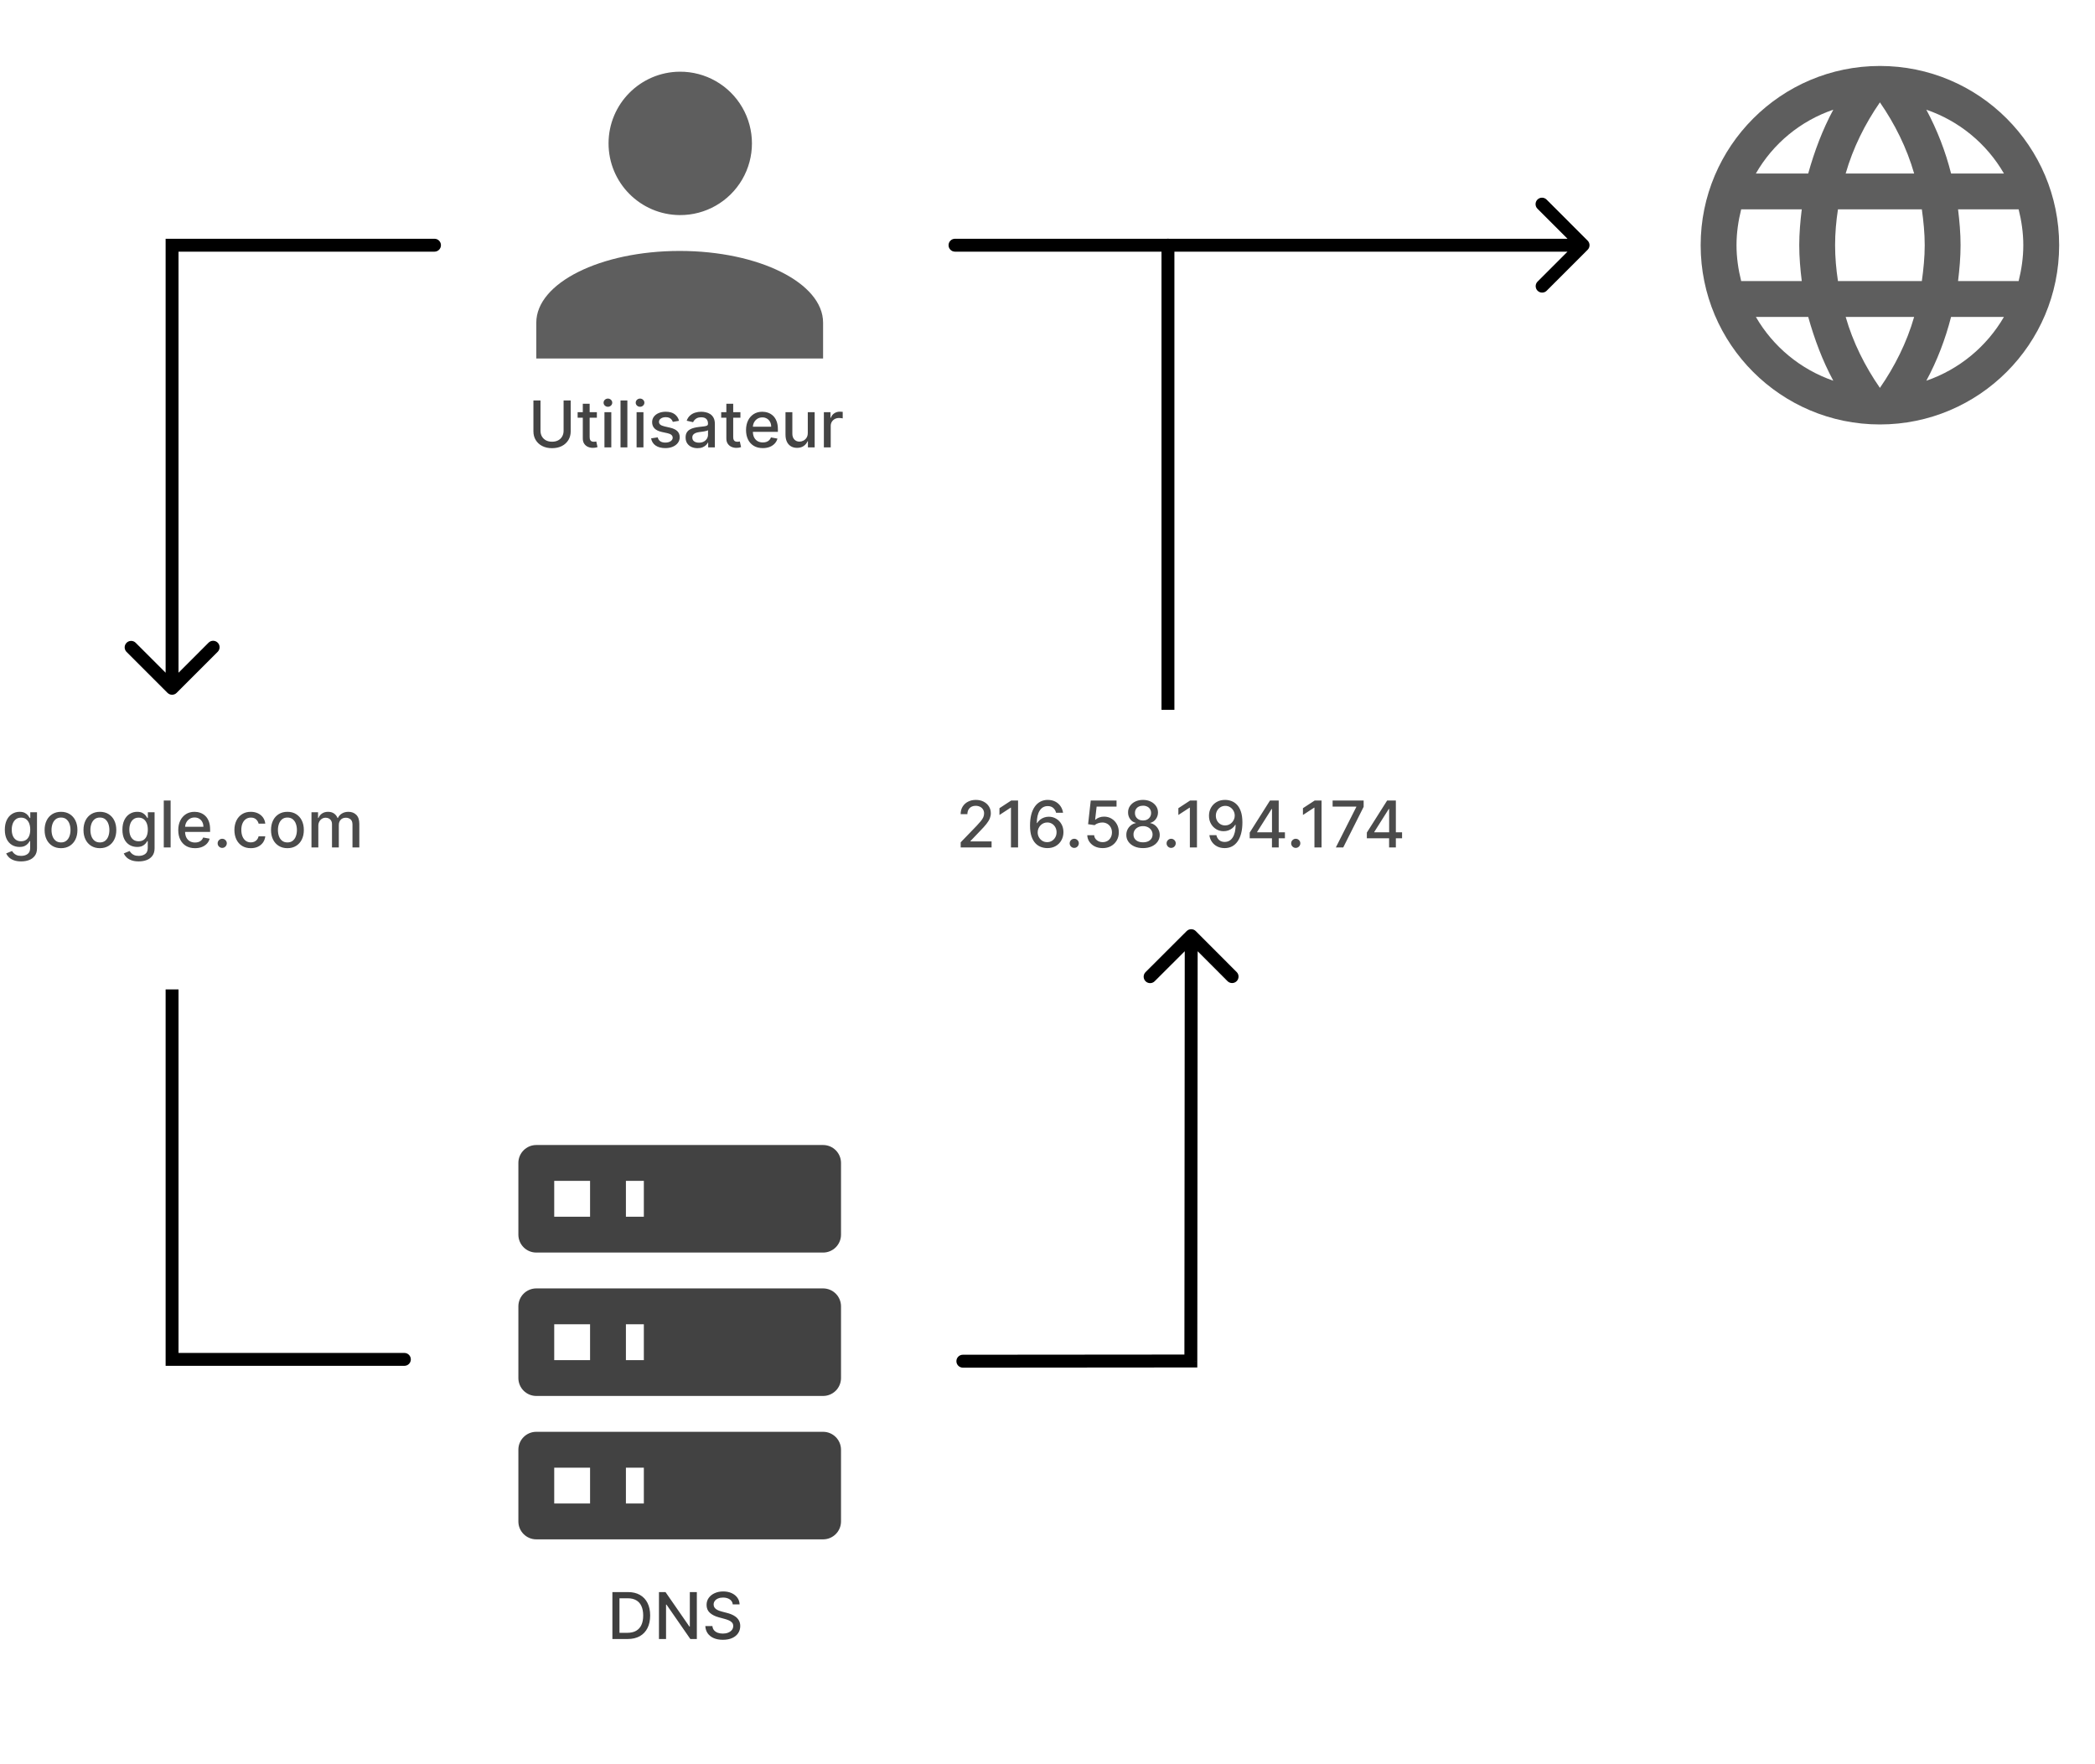
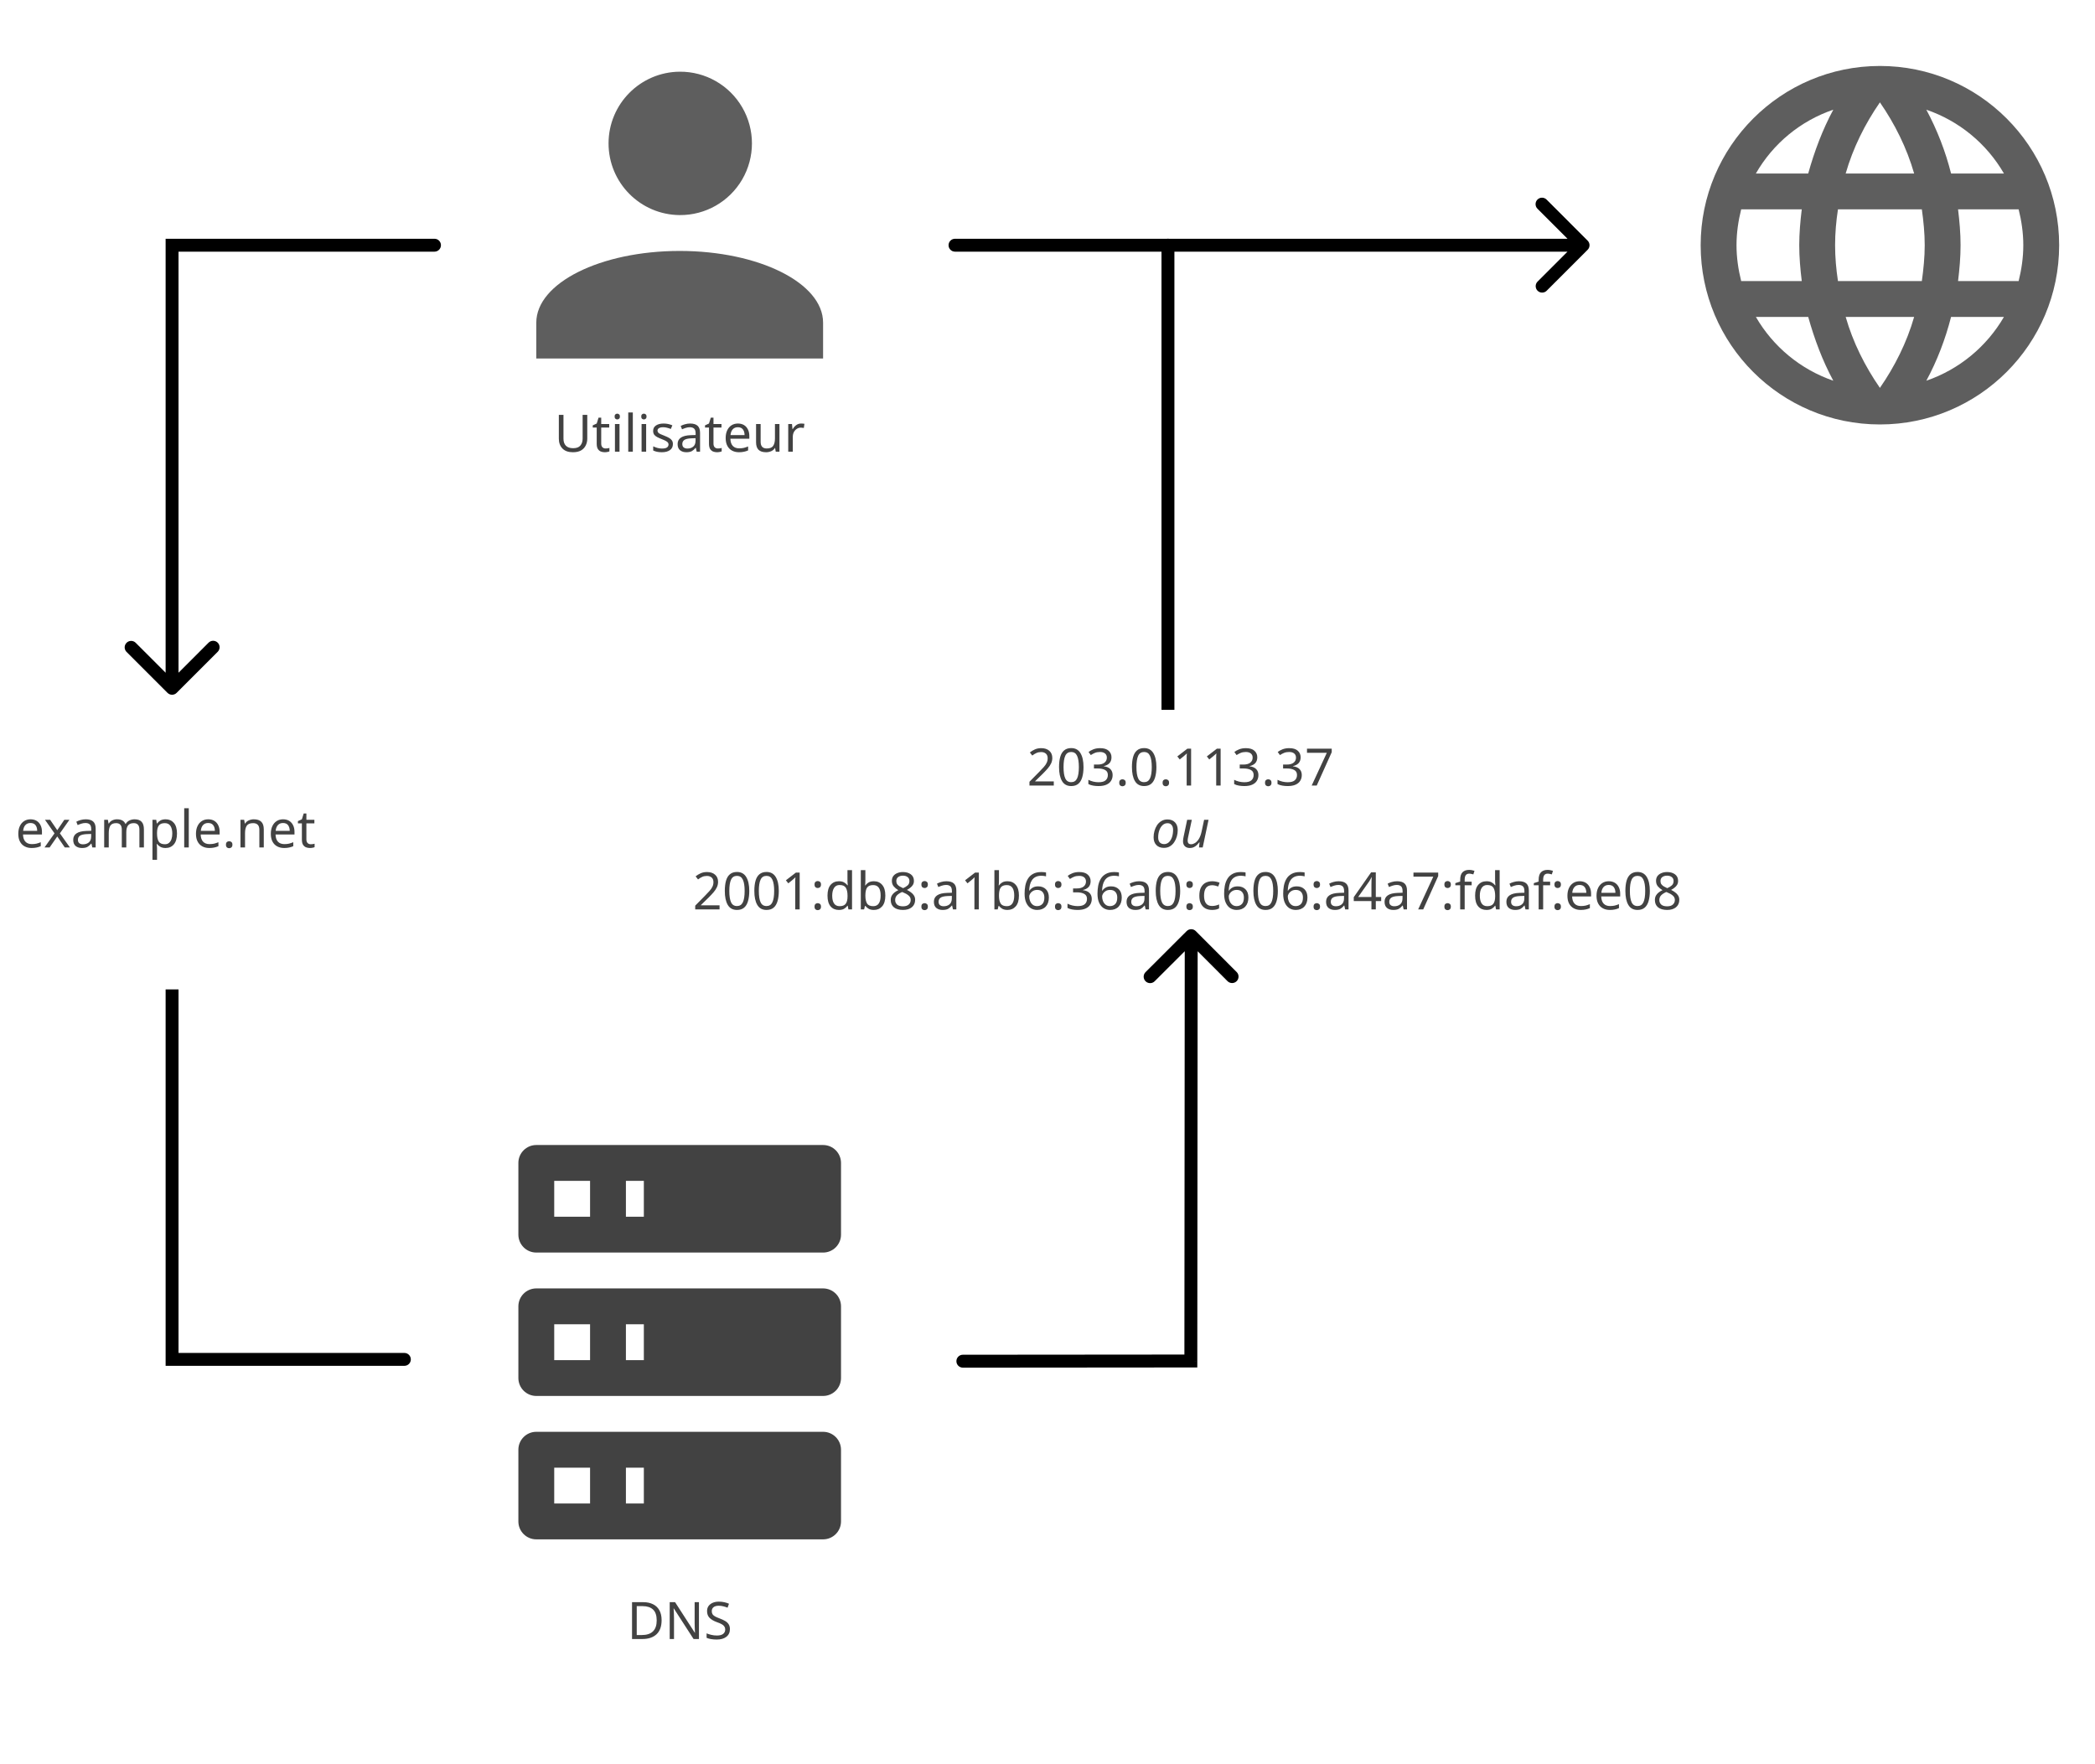
<svg xmlns="http://www.w3.org/2000/svg" width="487" height="410" fill="none" viewBox="0 0 487 410">
-   <path fill="#4B4B4B" d="M223.32 197v-1.193l3.692-3.825c.394-.415.719-.779.975-1.092.259-.316.452-.616.58-.9.128-.284.192-.586.192-.905a1.68 1.68 0 0 0-.256-.938 1.67 1.67 0 0 0-.698-.613 2.222 2.222 0 0 0-.996-.218c-.39 0-.731.08-1.022.24-.292.16-.515.385-.672.676a2.134 2.134 0 0 0-.234 1.023h-1.571c0-.664.152-1.245.458-1.742a3.112 3.112 0 0 1 1.257-1.156c.533-.277 1.138-.415 1.816-.415.686 0 1.289.136 1.811.41.526.27.936.639 1.231 1.108.295.465.442.991.442 1.577 0 .404-.076.8-.229 1.187-.149.388-.41.819-.783 1.295-.373.472-.891 1.046-1.555 1.72l-2.168 2.27v.079h4.911V197h-7.181Zm13.338-10.909V197h-1.651v-9.258h-.064l-2.61 1.705v-1.577l2.722-1.779h1.603Zm6.76 11.058a4.408 4.408 0 0 1-1.438-.266 3.389 3.389 0 0 1-1.279-.852c-.383-.398-.69-.933-.921-1.604-.227-.671-.341-1.509-.341-2.514 0-.952.094-1.797.282-2.536.192-.738.467-1.361.826-1.869a3.66 3.66 0 0 1 1.3-1.167 3.624 3.624 0 0 1 1.71-.399c.649 0 1.226.128 1.731.383.504.256.912.609 1.225 1.06.316.451.517.964.602 1.54h-1.625a2.099 2.099 0 0 0-.655-1.114c-.327-.287-.753-.431-1.278-.431-.799 0-1.423.348-1.87 1.044-.444.696-.668 1.664-.671 2.903h.08a2.95 2.95 0 0 1 .692-.788 3.254 3.254 0 0 1 2.014-.687c.632 0 1.203.154 1.715.463.515.305.925.728 1.23 1.268.306.54.458 1.157.458 1.853s-.158 1.327-.474 1.891a3.478 3.478 0 0 1-1.321 1.343c-.568.326-1.232.486-1.992.479Zm-.005-1.385c.419 0 .793-.103 1.124-.309.33-.206.591-.483.783-.831.191-.348.287-.737.287-1.166 0-.419-.094-.801-.282-1.146a2.138 2.138 0 0 0-.767-.82 2.047 2.047 0 0 0-1.108-.303 2.124 2.124 0 0 0-1.582.681 2.437 2.437 0 0 0-.479.735 2.237 2.237 0 0 0-.171.869 2.32 2.32 0 0 0 1.065 1.976c.334.209.711.314 1.13.314Zm6.305 1.337c-.291 0-.541-.103-.751-.309a1.03 1.03 0 0 1-.314-.756c0-.291.105-.54.314-.746.21-.209.46-.314.751-.314s.542.105.751.314c.21.206.315.455.315.746a1.09 1.09 0 0 1-.533.921c-.16.096-.338.144-.533.144Zm6.603.048c-.668 0-1.268-.128-1.801-.383a3.281 3.281 0 0 1-1.268-1.066 2.819 2.819 0 0 1-.506-1.544h1.598c.039.468.247.854.624 1.155.376.302.827.453 1.353.453.419 0 .79-.096 1.113-.287a2.07 2.07 0 0 0 .767-.805c.188-.341.282-.73.282-1.166 0-.444-.096-.84-.287-1.188a2.122 2.122 0 0 0-.794-.82 2.235 2.235 0 0 0-1.151-.304c-.33 0-.662.057-.996.17a2.311 2.311 0 0 0-.809.448l-1.508-.224.613-5.497h5.998v1.411h-4.629l-.347 3.053h.064a2.54 2.54 0 0 1 .847-.517 3.12 3.12 0 0 1 1.14-.208c.664 0 1.256.158 1.774.474.522.316.932.748 1.231 1.295.301.543.451 1.168.447 1.875.004.706-.156 1.337-.479 1.891-.32.554-.764.99-1.332 1.31-.565.316-1.213.474-1.944.474Zm9.387 0c-.764 0-1.439-.131-2.025-.394-.582-.263-1.038-.625-1.369-1.087a2.617 2.617 0 0 1-.49-1.576 2.781 2.781 0 0 1 1.076-2.248c.334-.263.707-.43 1.119-.501v-.064a2.2 2.2 0 0 1-1.305-.873 2.559 2.559 0 0 1-.485-1.556 2.556 2.556 0 0 1 .442-1.491 3.08 3.08 0 0 1 1.242-1.039c.525-.252 1.123-.378 1.795-.378.664 0 1.257.128 1.779.383.525.252.939.599 1.241 1.039.302.437.454.932.458 1.486a2.598 2.598 0 0 1-.501 1.556c-.33.451-.76.742-1.289.873v.064c.409.071.776.238 1.103.501.33.259.593.584.788.975.199.387.3.811.304 1.273a2.674 2.674 0 0 1-.501 1.576c-.33.462-.788.824-1.374 1.087-.583.263-1.252.394-2.008.394Zm0-1.348c.451 0 .841-.074 1.171-.223a1.82 1.82 0 0 0 .768-.634c.181-.274.273-.593.277-.959a1.797 1.797 0 0 0-.299-1.007 1.997 1.997 0 0 0-.783-.687 2.477 2.477 0 0 0-1.134-.25c-.43 0-.812.083-1.146.25a1.992 1.992 0 0 0-.788.687 1.755 1.755 0 0 0-.282 1.007c-.004.366.083.685.261.959.181.27.438.481.772.634.334.149.728.223 1.183.223Zm0-5.076c.362 0 .683-.073.964-.218.28-.146.5-.348.66-.607.164-.26.247-.563.251-.911a1.697 1.697 0 0 0-.245-.895 1.563 1.563 0 0 0-.656-.592 2.127 2.127 0 0 0-.974-.213c-.377 0-.707.071-.991.213a1.555 1.555 0 0 0-.655.592 1.636 1.636 0 0 0-.229.895c-.004.348.074.651.234.911.16.259.38.461.66.607.285.145.611.218.981.218Zm6.539 6.376c-.291 0-.541-.103-.751-.309a1.03 1.03 0 0 1-.314-.756c0-.291.105-.54.314-.746.21-.209.46-.314.751-.314.292 0 .542.105.752.314.209.206.314.455.314.746 0 .195-.05.375-.149.538-.096.16-.224.288-.384.383-.16.096-.337.144-.533.144Zm5.998-11.01V197h-1.651v-9.258h-.064l-2.61 1.705v-1.577l2.722-1.779h1.603Zm6.579-.149c.486.003.966.092 1.438.266.472.174.898.458 1.278.852.384.395.689.927.917 1.598.23.668.348 1.499.351 2.493 0 .956-.096 1.806-.287 2.552-.192.742-.467 1.369-.826 1.88-.355.511-.787.9-1.294 1.167-.508.266-1.08.399-1.716.399-.65 0-1.227-.128-1.731-.383a3.3 3.3 0 0 1-1.23-1.06 3.521 3.521 0 0 1-.592-1.566h1.625c.107.468.323.848.65 1.139.33.288.756.432 1.278.432.799 0 1.423-.348 1.87-1.044.447-.7.673-1.676.676-2.93h-.085a2.938 2.938 0 0 1-.692.789c-.274.22-.581.39-.922.511a3.241 3.241 0 0 1-1.092.181 3.27 3.27 0 0 1-1.715-.463 3.418 3.418 0 0 1-1.23-1.273c-.306-.54-.458-1.156-.458-1.849 0-.689.156-1.314.468-1.875a3.505 3.505 0 0 1 1.321-1.332c.568-.33 1.234-.491 1.998-.484Zm.005 1.385c-.415 0-.79.103-1.124.309-.33.202-.591.477-.783.825a2.324 2.324 0 0 0-.287 1.151c0 .422.092.806.277 1.15.188.341.443.613.767.815.326.199.699.299 1.118.299.313 0 .604-.061.874-.181.27-.121.506-.288.708-.501.203-.217.361-.462.474-.735.114-.274.171-.561.171-.863 0-.401-.096-.774-.288-1.119a2.24 2.24 0 0 0-.778-.831 2.035 2.035 0 0 0-1.129-.319Zm5.674 7.542v-1.331l4.715-7.447h1.049v1.96h-.666l-3.372 5.337v.086h6.462v1.395h-8.188Zm5.173 2.131v-2.536l.01-.607v-7.766h1.561V197h-1.571Zm5.531.101c-.291 0-.541-.103-.751-.309a1.03 1.03 0 0 1-.314-.756c0-.291.105-.54.314-.746.21-.209.46-.314.751-.314.292 0 .542.105.751.314.21.206.315.455.315.746 0 .195-.05.375-.149.538-.096.16-.224.288-.384.383-.16.096-.337.144-.533.144Zm5.998-11.01V197h-1.651v-9.258h-.064l-2.61 1.705v-1.577l2.722-1.779h1.603ZM310.524 197l4.762-9.418v-.08h-5.508v-1.411h7.212v1.459l-4.746 9.45h-1.72Zm7.211-2.131v-1.331l4.714-7.447h1.049v1.96h-.665l-3.372 5.337v.086h6.461v1.395h-8.187Zm5.172 2.131v-2.536l.011-.607v-7.766h1.56V197h-1.571ZM4.909 200.239c-.65 0-1.21-.086-1.678-.256-.465-.17-.845-.396-1.14-.677a2.831 2.831 0 0 1-.66-.921l1.368-.565c.096.157.224.322.384.496.163.177.383.328.66.452.281.125.641.187 1.082.187.603 0 1.102-.147 1.497-.442.394-.291.59-.757.59-1.396v-1.608h-.1a3.625 3.625 0 0 1-.416.58 2.244 2.244 0 0 1-.735.554c-.312.156-.72.234-1.22.234-.646 0-1.228-.15-1.747-.452-.515-.306-.923-.755-1.225-1.348-.298-.597-.448-1.33-.448-2.2 0-.87.148-1.616.443-2.237.298-.622.706-1.097 1.225-1.428a3.192 3.192 0 0 1 1.763-.5c.508 0 .918.085 1.23.255.313.167.556.363.73.586.178.224.314.421.41.592h.117v-1.327H8.6v8.363c0 .703-.163 1.28-.49 1.731a2.887 2.887 0 0 1-1.326 1.002c-.554.216-1.18.325-1.875.325Zm-.016-4.683c.458 0 .845-.106 1.161-.319.32-.217.561-.526.724-.927.167-.405.25-.89.25-1.454 0-.551-.08-1.035-.244-1.454-.164-.419-.403-.746-.72-.98-.315-.238-.706-.357-1.171-.357-.48 0-.88.124-1.199.373-.32.245-.56.578-.724 1.001-.16.423-.24.895-.24 1.417 0 .536.082 1.007.245 1.411.164.405.405.721.725.949.323.227.72.34 1.193.34Zm9.29 1.609c-.768 0-1.437-.176-2.009-.527a3.561 3.561 0 0 1-1.331-1.476c-.316-.632-.474-1.37-.474-2.216 0-.848.158-1.591.474-2.226a3.55 3.55 0 0 1 1.331-1.481c.572-.352 1.242-.527 2.009-.527.767 0 1.436.175 2.008.527a3.55 3.55 0 0 1 1.331 1.481c.317.635.475 1.378.475 2.226 0 .846-.159 1.584-.475 2.216a3.56 3.56 0 0 1-1.331 1.476c-.572.351-1.241.527-2.008.527Zm.005-1.337c.497 0 .909-.131 1.236-.394.326-.263.568-.613.724-1.049.16-.437.24-.918.24-1.444 0-.522-.08-1.001-.24-1.438a2.337 2.337 0 0 0-.724-1.06c-.327-.267-.739-.4-1.236-.4-.5 0-.916.133-1.247.4-.326.266-.57.619-.73 1.06a4.241 4.241 0 0 0-.234 1.438c0 .526.078 1.007.235 1.444.16.436.403.786.73 1.049.33.263.745.394 1.246.394Zm9.033 1.337c-.767 0-1.437-.176-2.009-.527a3.561 3.561 0 0 1-1.331-1.476c-.316-.632-.474-1.37-.474-2.216 0-.848.158-1.591.474-2.226a3.55 3.55 0 0 1 1.331-1.481c.572-.352 1.242-.527 2.009-.527.767 0 1.436.175 2.008.527a3.55 3.55 0 0 1 1.332 1.481c.316.635.474 1.378.474 2.226 0 .846-.158 1.584-.474 2.216a3.56 3.56 0 0 1-1.332 1.476c-.572.351-1.241.527-2.008.527Zm.005-1.337c.497 0 .91-.131 1.236-.394.326-.263.568-.613.724-1.049.16-.437.24-.918.24-1.444 0-.522-.08-1.001-.24-1.438a2.337 2.337 0 0 0-.724-1.06c-.327-.267-.739-.4-1.236-.4-.5 0-.916.133-1.246.4-.327.266-.57.619-.73 1.06a4.241 4.241 0 0 0-.235 1.438c0 .526.078 1.007.235 1.444.16.436.403.786.73 1.049.33.263.745.394 1.246.394Zm9.017 4.411c-.65 0-1.21-.086-1.678-.256-.465-.17-.845-.396-1.14-.677a2.832 2.832 0 0 1-.66-.921l1.368-.565c.096.157.224.322.384.496.163.177.383.328.66.452.281.125.641.187 1.082.187.603 0 1.102-.147 1.496-.442.395-.291.592-.757.592-1.396v-1.608h-.101a3.627 3.627 0 0 1-.416.58 2.244 2.244 0 0 1-.735.554c-.313.156-.72.234-1.22.234-.646 0-1.229-.15-1.747-.452-.515-.306-.923-.755-1.225-1.348-.298-.597-.447-1.33-.447-2.2 0-.87.147-1.616.442-2.237.298-.622.706-1.097 1.225-1.428a3.192 3.192 0 0 1 1.763-.5c.508 0 .918.085 1.23.255.313.167.556.363.73.586.178.224.314.421.41.592h.117v-1.327h1.561v8.363c0 .703-.163 1.28-.49 1.731a2.887 2.887 0 0 1-1.326 1.002c-.554.216-1.18.325-1.875.325Zm-.016-4.683c.458 0 .845-.106 1.161-.319.32-.217.561-.526.724-.927.167-.405.25-.89.25-1.454 0-.551-.08-1.035-.244-1.454-.164-.419-.403-.746-.72-.98-.315-.238-.706-.357-1.171-.357-.48 0-.88.124-1.199.373-.32.245-.56.578-.724 1.001-.16.423-.24.895-.24 1.417 0 .536.082 1.007.245 1.411.163.405.405.721.725.949.323.227.72.34 1.193.34Zm7.436-9.465V197H38.07v-10.909h1.593Zm5.669 11.074c-.806 0-1.5-.172-2.083-.517a3.506 3.506 0 0 1-1.342-1.464c-.313-.633-.469-1.373-.469-2.222 0-.838.156-1.576.469-2.216a3.635 3.635 0 0 1 1.32-1.496c.569-.359 1.233-.538 1.993-.538.462 0 .909.076 1.342.229.434.152.822.392 1.167.719.344.327.616.751.815 1.273.199.518.298 1.149.298 1.891v.564h-6.504v-1.193h4.943c0-.419-.085-.79-.255-1.113a1.93 1.93 0 0 0-.72-.772c-.305-.189-.663-.283-1.075-.283-.448 0-.839.11-1.172.331-.33.216-.586.5-.767.852a2.458 2.458 0 0 0-.267 1.134v.933c0 .547.096 1.012.288 1.395.195.384.467.677.815.879.348.199.755.298 1.22.298.302 0 .577-.042.825-.127a1.707 1.707 0 0 0 1.06-1.039l1.508.272c-.12.443-.337.832-.65 1.166-.309.33-.698.588-1.166.772-.466.182-.997.272-1.593.272Zm6.327-.064c-.292 0-.542-.103-.752-.309a1.029 1.029 0 0 1-.314-.756c0-.291.105-.54.314-.746.21-.209.46-.314.752-.314.29 0 .541.105.75.314.21.206.315.455.315.746a1.091 1.091 0 0 1-.533.921c-.16.096-.337.144-.532.144Zm6.645.064c-.792 0-1.474-.179-2.046-.538a3.559 3.559 0 0 1-1.31-1.497c-.306-.635-.458-1.363-.458-2.184 0-.831.156-1.564.468-2.2a3.586 3.586 0 0 1 1.322-1.496c.568-.359 1.237-.538 2.008-.538.621 0 1.175.115 1.662.346.486.227.878.547 1.177.959.302.412.481.893.538 1.443h-1.55a1.86 1.86 0 0 0-.586-.991c-.302-.277-.707-.415-1.215-.415-.444 0-.832.117-1.166.352-.33.23-.588.561-.773.99-.184.426-.277.931-.277 1.513 0 .597.091 1.112.272 1.545.181.433.437.769.767 1.007.334.238.726.356 1.177.356.302 0 .576-.055.82-.165.25-.113.457-.275.624-.484.17-.21.29-.462.357-.757h1.55a3.01 3.01 0 0 1-.517 1.417 2.969 2.969 0 0 1-1.156.98c-.48.238-1.042.357-1.688.357Zm8.51 0c-.767 0-1.436-.176-2.008-.527a3.56 3.56 0 0 1-1.331-1.476c-.317-.632-.474-1.37-.474-2.216 0-.848.157-1.591.474-2.226a3.55 3.55 0 0 1 1.331-1.481c.572-.352 1.241-.527 2.008-.527.768 0 1.437.175 2.009.527a3.55 3.55 0 0 1 1.331 1.481c.316.635.474 1.378.474 2.226 0 .846-.158 1.584-.474 2.216a3.561 3.561 0 0 1-1.331 1.476c-.572.351-1.241.527-2.009.527Zm.006-1.337c.497 0 .909-.131 1.236-.394.326-.263.568-.613.724-1.049.16-.437.24-.918.24-1.444 0-.522-.08-1.001-.24-1.438a2.338 2.338 0 0 0-.725-1.06c-.326-.267-.738-.4-1.235-.4-.501 0-.916.133-1.247.4-.326.266-.57.619-.73 1.06a4.244 4.244 0 0 0-.234 1.438c0 .526.078 1.007.235 1.444.16.436.403.786.73 1.049.33.263.745.394 1.246.394ZM72.406 197v-8.182h1.529v1.332h.101c.17-.451.45-.803.836-1.055.388-.256.85-.383 1.39-.383.547 0 1.006.127 1.375.383.373.256.648.607.826 1.055h.085a2.3 2.3 0 0 1 .932-1.044c.426-.263.934-.394 1.523-.394.743 0 1.348.232 1.817.697.472.466.708 1.167.708 2.104V197h-1.592v-5.337c0-.554-.151-.956-.453-1.204a1.645 1.645 0 0 0-1.082-.373c-.518 0-.921.16-1.209.479-.287.316-.431.723-.431 1.22V197h-1.587v-5.439c0-.443-.139-.8-.416-1.07-.277-.27-.637-.405-1.081-.405-.302 0-.58.08-.837.24a1.754 1.754 0 0 0-.612.655c-.153.28-.23.605-.23.975V197h-1.592Z" />
+   <style>
+     text {
+       fill: #424242;
+       font-family: sans-serif;
+       text-anchor: middle;
+     }
+     .note {
+       font-style: italic;
+     }
+   </style>
+   <text x="38.5" y="197" id="FQDN">
+       example.net
+   </text>
+   <text id="address">
+     <tspan x="276" y="197" dy="-1.2em">203.0.113.37</tspan>
+     <tspan x="276" y="197" dy="0" class="note">ou</tspan>
+     <tspan x="276" y="197" dy="+1.2em">2001:db8:a1b6:36a0:c606:a4a7:fdaf:ee08</tspan>
+   </text>
  <path fill="#424242" d="M124.667 266.167h66.666a4.168 4.168 0 0 1 4.167 4.166V287a4.167 4.167 0 0 1-4.167 4.167h-66.666A4.168 4.168 0 0 1 120.5 287v-16.667a4.168 4.168 0 0 1 4.167-4.166Zm0 33.333h66.666a4.17 4.17 0 0 1 2.947 1.22 4.17 4.17 0 0 1 1.22 2.947v16.666a4.17 4.17 0 0 1-1.22 2.947 4.17 4.17 0 0 1-2.947 1.22h-66.666a4.17 4.17 0 0 1-2.947-1.22 4.17 4.17 0 0 1-1.22-2.947v-16.666a4.17 4.17 0 0 1 1.22-2.947 4.17 4.17 0 0 1 2.947-1.22Zm0 33.333h66.666A4.168 4.168 0 0 1 195.5 337v16.667a4.167 4.167 0 0 1-4.167 4.166h-66.666a4.167 4.167 0 0 1-4.167-4.166V337a4.167 4.167 0 0 1 4.167-4.167Zm20.833-50h4.167V274.5H145.5v8.333Zm0 33.334h4.167v-8.334H145.5v8.334Zm0 33.333h4.167v-8.333H145.5v8.333Zm-16.667-75v8.333h8.334V274.5h-8.334Zm0 33.333v8.334h8.334v-8.334h-8.334Zm0 33.334v8.333h8.334v-8.333h-8.334Z" />
-   <path fill="#3F3F3F" d="M145.888 381h-3.532v-10.909H146c1.069 0 1.987.218 2.754.655a4.322 4.322 0 0 1 1.763 1.87c.412.809.618 1.781.618 2.913 0 1.137-.208 2.113-.624 2.93a4.377 4.377 0 0 1-1.789 1.886c-.782.437-1.726.655-2.834.655Zm-1.886-1.438h1.795c.831 0 1.522-.156 2.072-.469a2.947 2.947 0 0 0 1.236-1.369c.274-.6.41-1.332.41-2.195 0-.855-.136-1.582-.41-2.178a2.892 2.892 0 0 0-1.209-1.358c-.536-.309-1.202-.464-1.998-.464h-1.896v8.033Zm17.984-9.471V381h-1.512l-5.545-8.001h-.102V381h-1.646v-10.909h1.524l5.55 8.011h.101v-8.011h1.63Zm8.351 2.866a1.553 1.553 0 0 0-.703-1.172c-.412-.281-.93-.421-1.555-.421-.448 0-.835.071-1.161.213a1.79 1.79 0 0 0-.762.575 1.357 1.357 0 0 0-.266.826c0 .259.06.483.181.671.124.188.286.346.484.474.203.125.419.229.65.315.231.081.453.149.666.202l1.065.277c.348.085.705.201 1.071.346.366.146.705.337 1.018.575.312.238.564.533.756.885.195.351.293.772.293 1.262 0 .618-.16 1.167-.479 1.646-.317.479-.776.858-1.38 1.135-.6.277-1.326.415-2.179.415-.816 0-1.523-.13-2.12-.389-.596-.259-1.063-.627-1.401-1.102-.337-.48-.523-1.048-.559-1.705h1.651c.032.394.16.723.384.986.227.259.517.452.868.58.355.124.744.187 1.167.187.465 0 .879-.073 1.241-.219.366-.149.653-.355.863-.618.209-.266.314-.577.314-.932 0-.323-.092-.588-.277-.794a2.048 2.048 0 0 0-.74-.511 7.227 7.227 0 0 0-1.05-.357l-1.289-.351c-.873-.238-1.566-.588-2.077-1.05-.508-.461-.762-1.072-.762-1.832 0-.629.17-1.177.511-1.646.341-.469.803-.833 1.385-1.092.583-.263 1.24-.394 1.971-.394.739 0 1.39.129 1.955.389.568.259 1.016.616 1.342 1.07.327.451.498.97.512 1.556h-1.588Z" />
+   <text x="158" y="381" id="DNS">
+       DNS
+   </text>
  <path fill="#5E5E5E" d="M158 16.667a16.666 16.666 0 1 1 0 33.331 16.666 16.666 0 0 1 0-33.331Zm0 41.666c18.417 0 33.333 7.459 33.333 16.667v8.333h-66.666V75c0-9.208 14.916-16.667 33.333-16.667Z" />
-   <path fill="#444" d="M131.012 93.09h1.651v7.176c0 .763-.179 1.44-.538 2.029a3.757 3.757 0 0 1-1.512 1.385c-.65.334-1.412.501-2.286.501-.87 0-1.63-.167-2.279-.501a3.76 3.76 0 0 1-1.513-1.385c-.359-.589-.538-1.266-.538-2.029v-7.175h1.646v7.042c0 .493.108.932.325 1.316.22.383.531.685.932.905.401.217.877.325 1.427.325.554 0 1.032-.108 1.433-.325.405-.22.714-.522.927-.905.217-.384.325-.823.325-1.316v-7.042Zm7.736 2.728v1.279h-4.469v-1.279h4.469Zm-3.271-1.96h1.593v7.74c0 .309.046.541.138.697a.73.73 0 0 0 .357.315c.149.053.311.08.485.08.128 0 .24-.009.336-.027l.223-.043.288 1.316a3.163 3.163 0 0 1-1.033.171 2.81 2.81 0 0 1-1.172-.224 2.01 2.01 0 0 1-.879-.725c-.224-.326-.336-.736-.336-1.23v-8.07ZM140.51 104v-8.182h1.592V104h-1.592Zm.804-9.444c-.277 0-.515-.093-.714-.277a.902.902 0 0 1-.293-.671.89.89 0 0 1 .293-.672c.199-.188.437-.282.714-.282.277 0 .513.094.708.282a.883.883 0 0 1 .299.672.89.89 0 0 1-.299.67.993.993 0 0 1-.708.278Zm4.524-1.465V104h-1.593V93.09h1.593ZM147.98 104v-8.182h1.593V104h-1.593Zm.805-9.444c-.277 0-.515-.093-.714-.277a.902.902 0 0 1-.293-.671.89.89 0 0 1 .293-.672c.199-.188.437-.282.714-.282.277 0 .513.094.708.282a.882.882 0 0 1 .298.672.889.889 0 0 1-.298.67.993.993 0 0 1-.708.278Zm9.062 3.26-1.444.255a1.708 1.708 0 0 0-.287-.527 1.425 1.425 0 0 0-.522-.41c-.221-.107-.496-.16-.826-.16-.451 0-.828.101-1.129.304-.302.199-.453.456-.453.772 0 .273.101.494.303.66.203.168.53.304.981.41l1.299.299c.753.174 1.314.442 1.684.804.369.363.554.833.554 1.412 0 .49-.143.927-.427 1.31-.28.38-.673.679-1.177.895-.501.217-1.081.325-1.742.325-.916 0-1.663-.195-2.242-.586-.579-.394-.934-.953-1.066-1.678l1.54-.234c.096.401.293.705.591.911.298.202.687.303 1.167.303.522 0 .939-.108 1.251-.325.313-.22.469-.488.469-.804a.836.836 0 0 0-.287-.644c-.189-.174-.478-.306-.869-.395l-1.385-.303c-.763-.174-1.328-.451-1.694-.831-.362-.38-.543-.861-.543-1.444 0-.483.135-.905.405-1.267.27-.363.643-.645 1.119-.847.475-.206 1.021-.31 1.635-.31.884 0 1.58.192 2.088.576.508.38.843.89 1.007 1.529Zm4.292 6.365c-.519 0-.987-.096-1.407-.288a2.367 2.367 0 0 1-.996-.846c-.241-.37-.362-.823-.362-1.359 0-.461.089-.841.266-1.14.178-.298.418-.534.72-.708a3.74 3.74 0 0 1 1.012-.394c.373-.09.753-.157 1.14-.203l1.193-.138c.305-.04.527-.101.666-.187.138-.085.207-.223.207-.415v-.037c0-.466-.131-.826-.394-1.082-.259-.255-.646-.383-1.161-.383-.536 0-.959.119-1.268.357-.305.234-.516.495-.634.783l-1.496-.341c.177-.497.436-.899.777-1.204a3.162 3.162 0 0 1 1.188-.671 4.642 4.642 0 0 1 1.412-.213c.326 0 .673.039 1.038.117.37.074.714.213 1.034.415a2.3 2.3 0 0 1 .793.869c.206.372.309.857.309 1.454V104h-1.555v-1.119h-.064a2.268 2.268 0 0 1-.463.608 2.473 2.473 0 0 1-.794.495c-.323.131-.71.197-1.161.197Zm.346-1.278c.44 0 .817-.087 1.129-.261a1.83 1.83 0 0 0 .719-.682c.167-.284.251-.588.251-.911v-1.055c-.057.057-.167.11-.331.16a5.23 5.23 0 0 1-.548.123c-.206.032-.407.062-.602.09l-.49.064a3.969 3.969 0 0 0-.847.197 1.457 1.457 0 0 0-.607.4c-.15.17-.224.397-.224.682 0 .394.145.692.437.894.291.199.662.299 1.113.299Zm9.632-7.085v1.279h-4.469v-1.279h4.469Zm-3.271-1.96h1.593v7.74c0 .309.046.541.139.697a.723.723 0 0 0 .356.315c.15.053.311.08.485.08.128 0 .24-.009.336-.027l.223-.043.288 1.316a3.163 3.163 0 0 1-1.033.171 2.81 2.81 0 0 1-1.172-.224 2.01 2.01 0 0 1-.879-.725c-.224-.326-.336-.736-.336-1.23v-8.07Zm8.471 10.307c-.806 0-1.5-.172-2.083-.517a3.51 3.51 0 0 1-1.342-1.464c-.312-.633-.469-1.373-.469-2.222 0-.838.157-1.576.469-2.216a3.637 3.637 0 0 1 1.321-1.496c.568-.359 1.232-.538 1.992-.538.462 0 .909.076 1.343.229.433.152.822.392 1.166.719.345.327.616.75.815 1.273.199.518.298 1.149.298 1.89v.565h-6.503v-1.193h4.943c0-.419-.085-.79-.256-1.113a1.93 1.93 0 0 0-.719-.772 2.008 2.008 0 0 0-1.076-.283c-.447 0-.838.11-1.172.33a2.22 2.22 0 0 0-.767.853 2.454 2.454 0 0 0-.266 1.135v.932c0 .547.096 1.012.287 1.395.196.384.467.677.815.879.348.199.755.298 1.22.298.302 0 .577-.042.826-.127a1.712 1.712 0 0 0 1.06-1.039l1.507.272c-.12.443-.337.832-.65 1.166a3.14 3.14 0 0 1-1.166.772c-.465.182-.996.272-1.593.272Zm10.46-3.558v-4.789h1.598V104h-1.566v-1.417h-.085c-.188.437-.49.801-.905 1.092-.412.288-.925.432-1.54.432-.525 0-.991-.116-1.395-.347a2.42 2.42 0 0 1-.948-1.038c-.228-.459-.341-1.025-.341-1.7v-5.204h1.592v5.013c0 .557.155 1.001.464 1.331.309.331.71.496 1.204.496.298 0 .594-.075.889-.224a1.88 1.88 0 0 0 .741-.677c.198-.301.296-.685.292-1.15Zm3.738 3.393v-8.182h1.54v1.3h.085a1.98 1.98 0 0 1 .788-1.039c.38-.255.81-.383 1.29-.383a6.8 6.8 0 0 1 .676.037v1.523a2.863 2.863 0 0 0-.341-.058 3.247 3.247 0 0 0-.49-.037c-.376 0-.712.08-1.007.24a1.778 1.778 0 0 0-.948 1.603V104h-1.593Z" />
+   <text x="158" y="105" id="user">
+       Utilisateur
+   </text>
  <path fill="#000" d="M273 56.99a1.5 1.5 0 0 0-3 0h3Zm0 108.019V56.991h-3v108.018h3Z" />
  <path fill="#000" d="M222 55.5a1.5 1.5 0 0 0 0 3v-3Zm147.061 2.56a1.502 1.502 0 0 0 0-2.12l-9.546-9.547a1.5 1.5 0 0 0-2.122 2.122L365.879 57l-8.486 8.485a1.501 1.501 0 0 0 2.122 2.122l9.546-9.546ZM222 58.5h146v-3H222v3Zm54.822 257.874.001 1.5 1.498-.002.001-1.497-1.5-.001Zm1.148-99.934a1.5 1.5 0 0 0-2.121-.002l-9.555 9.538a1.5 1.5 0 1 0 2.12 2.123l8.493-8.478 8.477 8.493a1.501 1.501 0 0 0 2.124-2.119l-9.538-9.555Zm-54.148 98.478a1.5 1.5 0 1 0 .002 3l-.002-3Zm54.5 1.457.086-98.874-3-.002-.086 98.873 3 .003Zm-1.501-1.501-52.999.044.002 3 52.999-.044-.002-3ZM40 316h-1.5v1.5H40V316Zm54 1.5a1.5 1.5 0 0 0 0-3v3Zm-54 0h54v-3H40v3Zm1.5-1.5v-86h-3v86h3ZM40 57v-1.5h-1.5V57H40Zm-1.06 104.061a1.502 1.502 0 0 0 2.12 0l9.547-9.546a1.5 1.5 0 0 0-2.122-2.122L40 157.879l-8.485-8.486a1.501 1.501 0 0 0-2.122 2.122l9.546 9.546ZM101 58.5a1.5 1.5 0 0 0 0-3v3ZM38.5 57v103h3V57h-3Zm1.5 1.5h61v-3H40v3Z" />
  <path fill="#5E5E5E" d="M455.167 65.333c.333-2.75.583-5.5.583-8.333s-.25-5.583-.583-8.333h14.083c.667 2.666 1.083 5.458 1.083 8.333s-.416 5.667-1.083 8.333M447.792 88.5c2.5-4.625 4.416-9.625 5.75-14.833h12.291A33.455 33.455 0 0 1 447.792 88.5Zm-1.042-23.167h-19.5c-.417-2.75-.667-5.5-.667-8.333s.25-5.625.667-8.333h19.5c.375 2.708.667 5.5.667 8.333s-.292 5.583-.667 8.333ZM437 90.167c-3.458-5-6.25-10.542-7.958-16.5h15.916c-1.708 5.958-4.5 11.5-7.958 16.5Zm-16.667-49.834h-12.166a33.012 33.012 0 0 1 18-14.833c-2.5 4.625-4.375 9.625-5.834 14.833Zm-12.166 33.334h12.166c1.459 5.208 3.334 10.208 5.834 14.833a33.366 33.366 0 0 1-18-14.833Zm-3.417-8.334c-.667-2.666-1.083-5.458-1.083-8.333s.416-5.667 1.083-8.333h14.083c-.333 2.75-.583 5.5-.583 8.333s.25 5.583.583 8.333M437 23.792c3.458 5 6.25 10.583 7.958 16.541h-15.916c1.708-5.958 4.5-11.541 7.958-16.541Zm28.833 16.541h-12.291a65.201 65.201 0 0 0-5.75-14.833 33.28 33.28 0 0 1 18.041 14.833Zm-28.833-25c-23.042 0-41.667 18.75-41.667 41.667A41.667 41.667 0 1 0 437 15.333Z" />
</svg>
